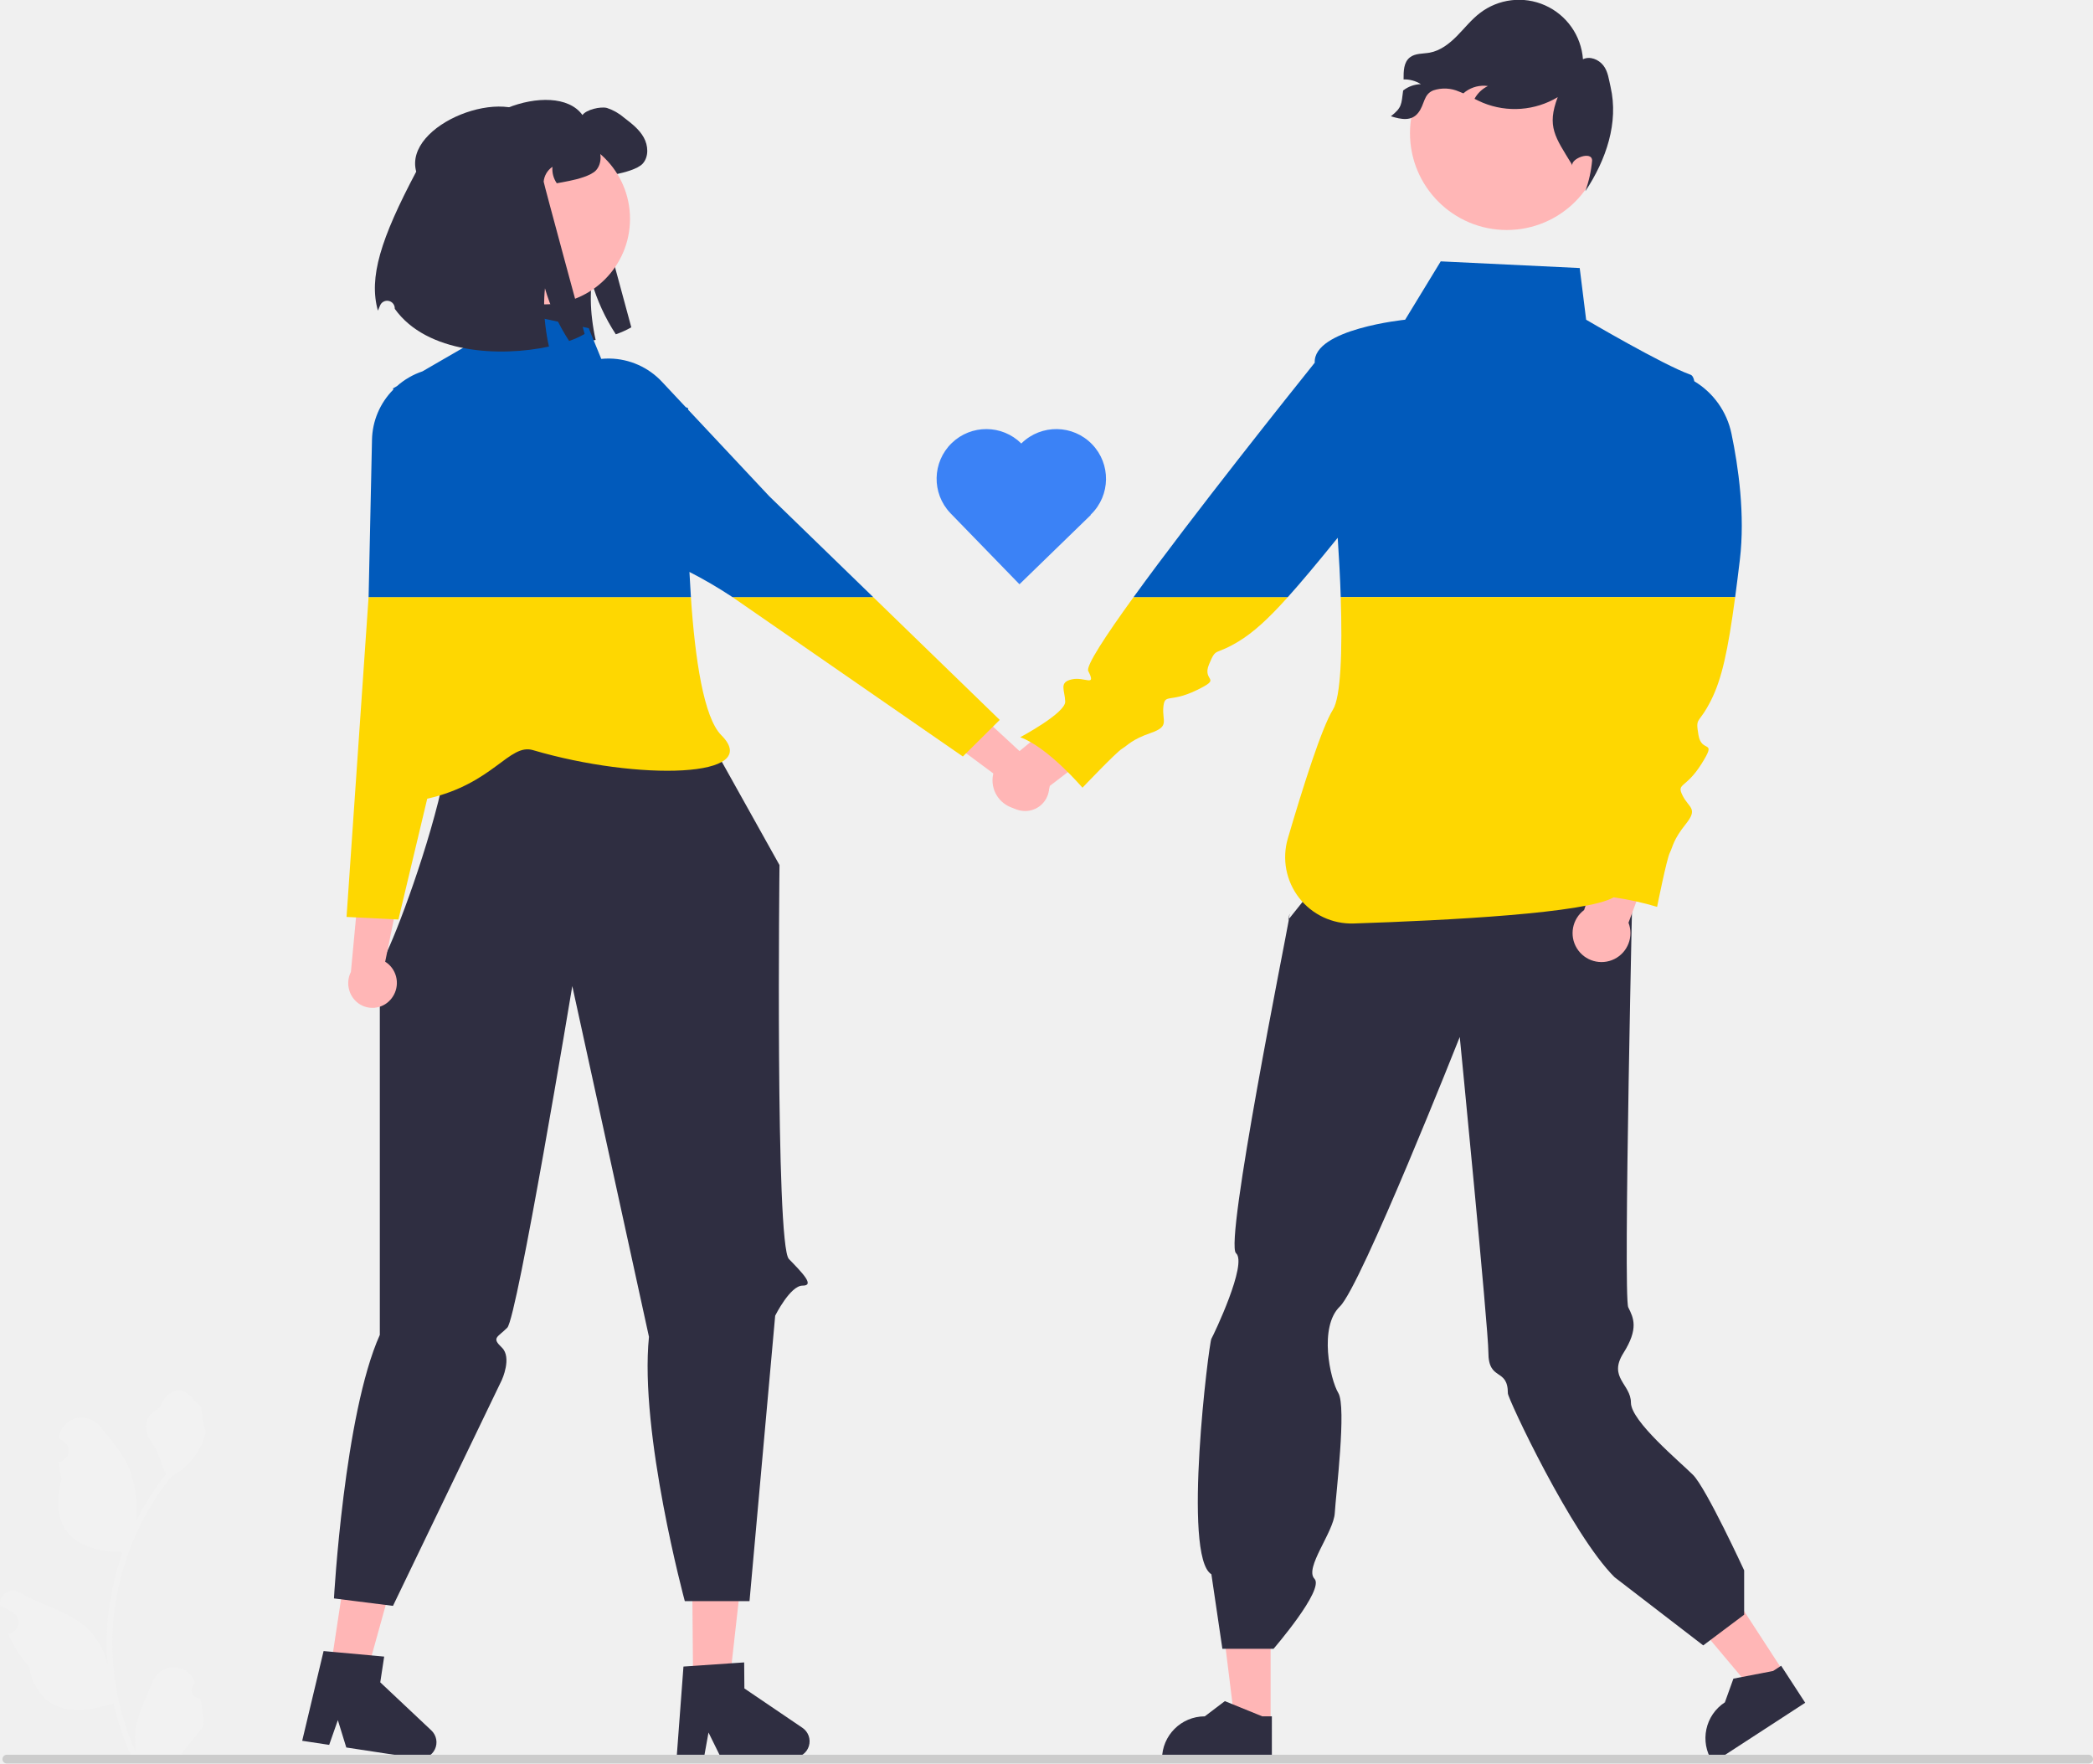
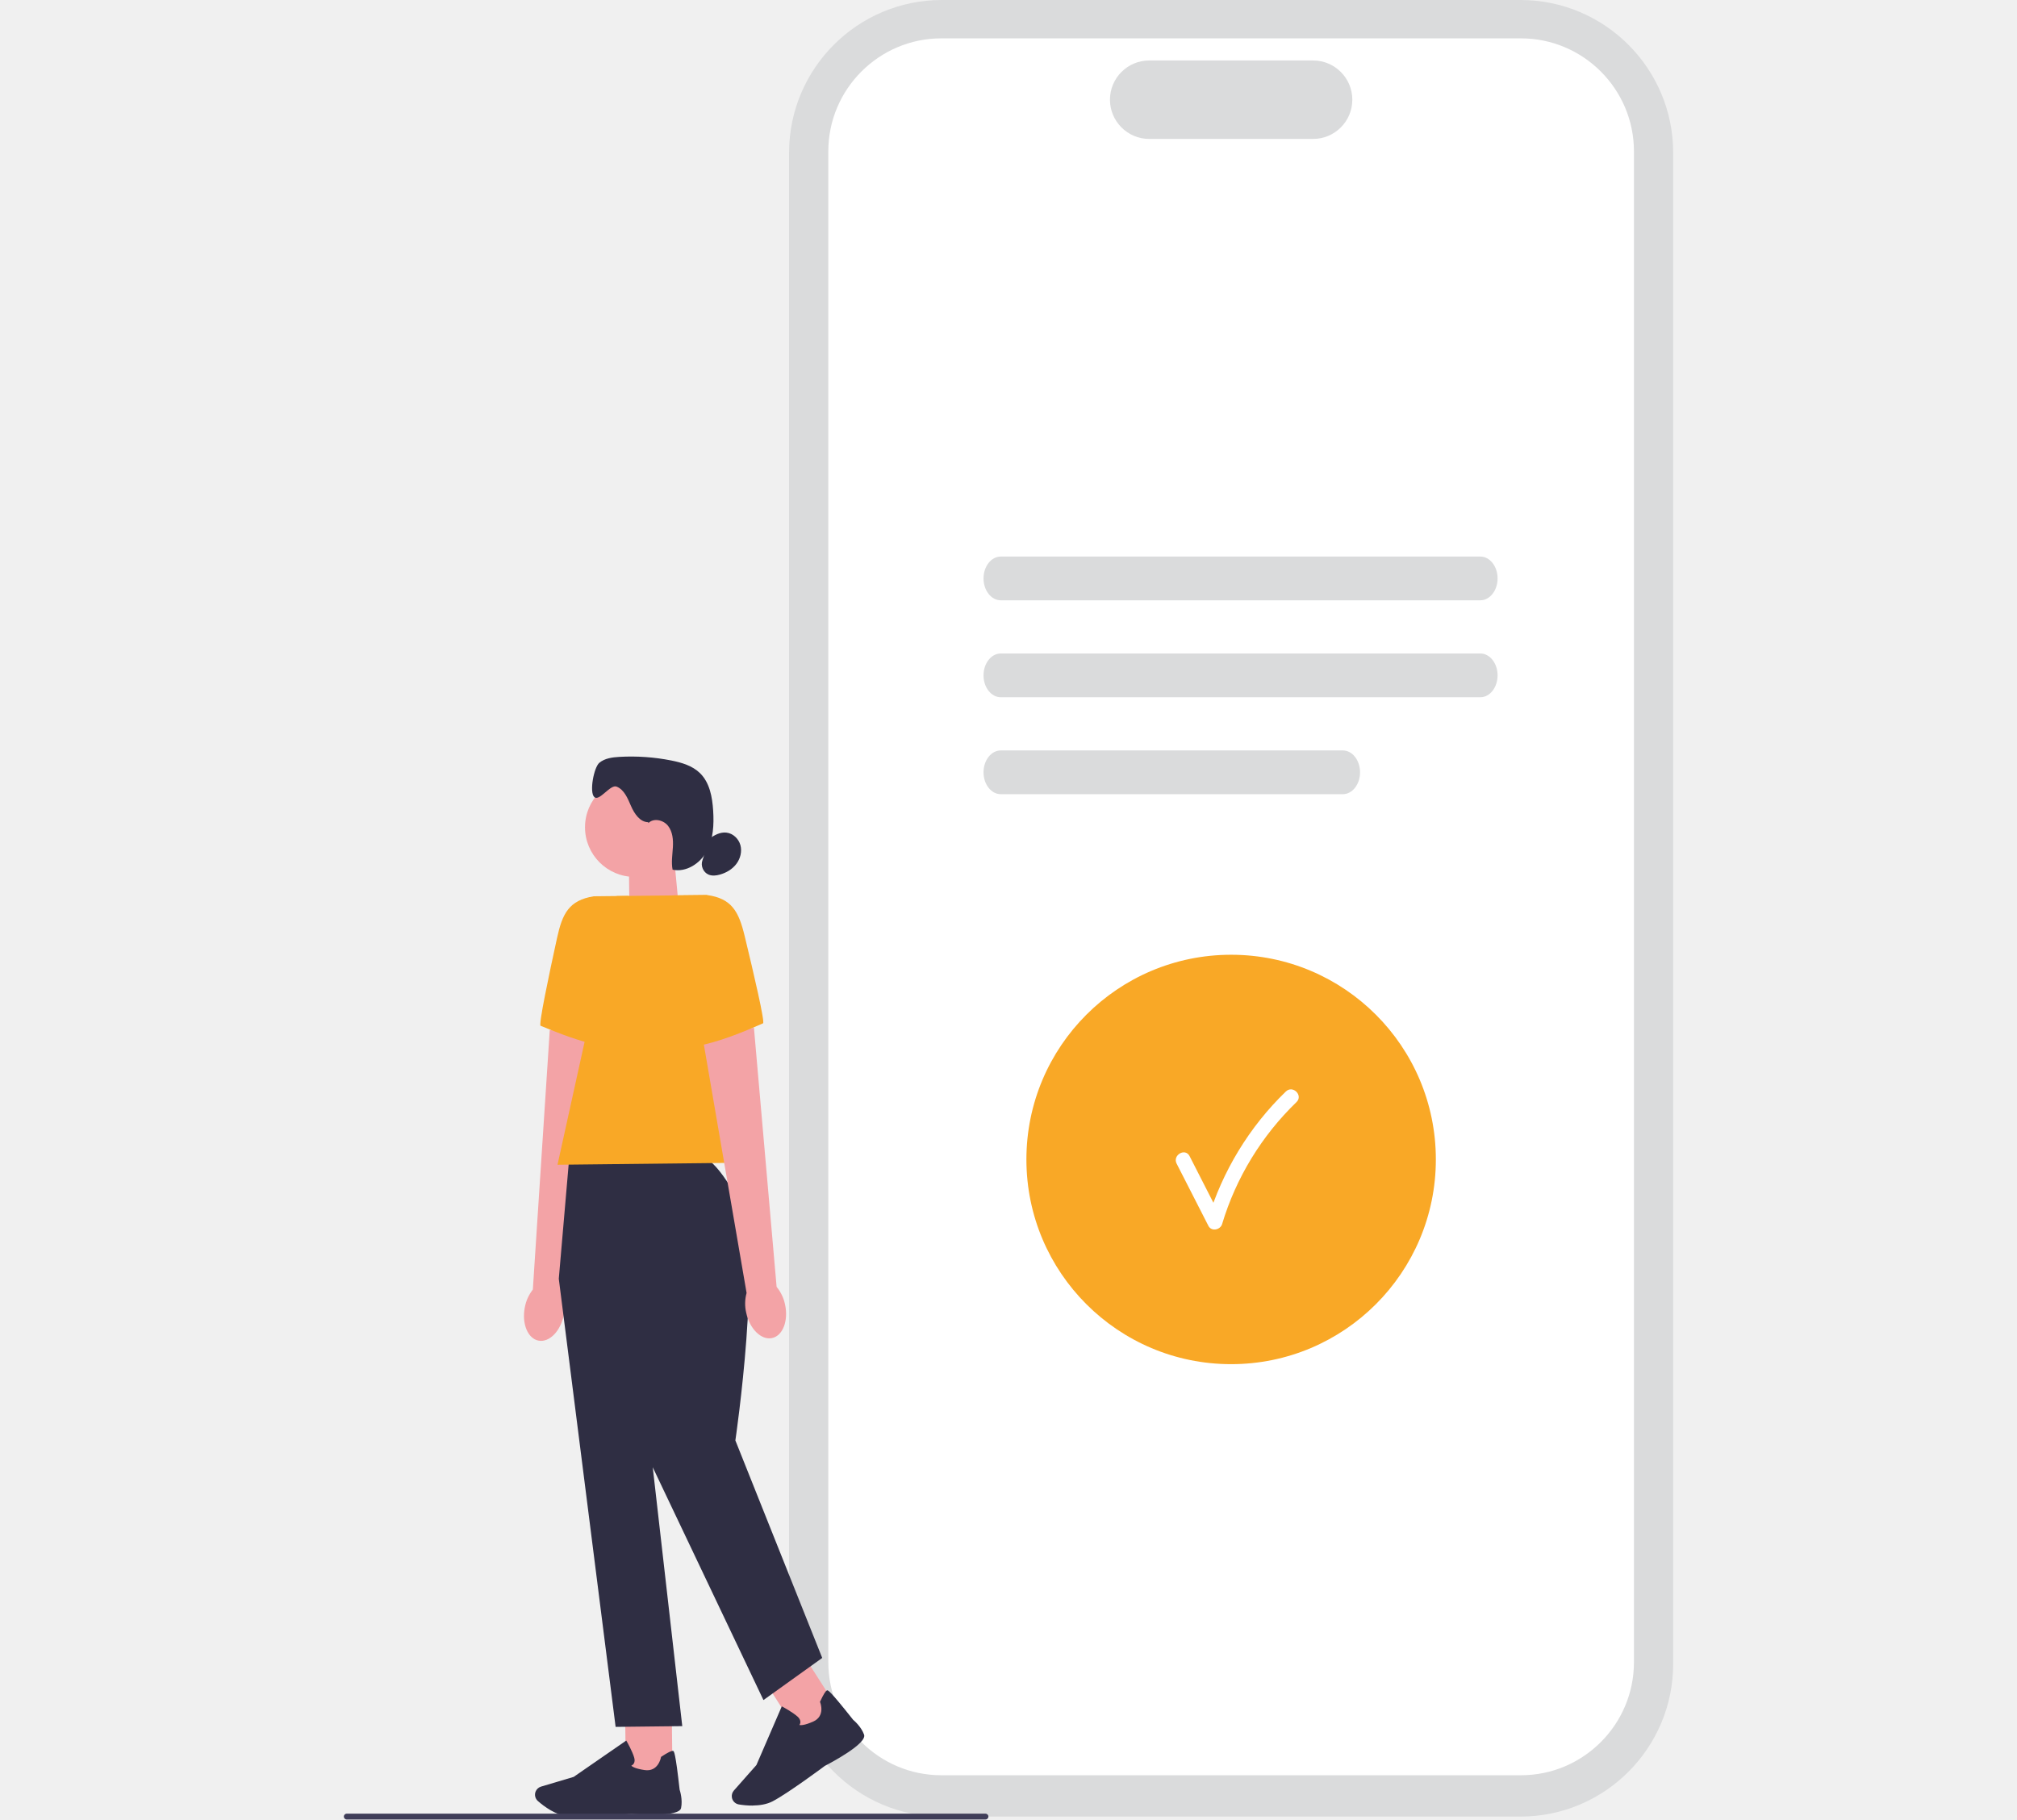
- <svg xmlns="http://www.w3.org/2000/svg" data-name="Layer 1" width="567.338" height="478.016" viewBox="0 0 567.338 478.016">
-   <path d="M441.806,255.712c-3.529-12.867,24.936-23.901,32.41-13.539,1.039-1.473,4.881-2.368,6.643-1.916a13.744,13.744,0,0,1,4.691,2.675c1.988,1.527,4.049,3.109,5.269,5.305,1.229,2.187,1.419,5.17-.235,7.068-1.311,1.509-5.179,2.485-7.149,2.883-1.374.28-2.531.506-3.525.669a6.739,6.739,0,0,1-1.175-4.456,5.47,5.47,0,0,0-2.386,4.013c-.027.334,11.108,41.304,11.108,41.304a24.287,24.287,0,0,1-4.203,1.889,52.848,52.848,0,0,1-6.553-14.28,45.762,45.762,0,0,0,.127,10.168,55.948,55.948,0,0,0,.958,5.631c-13.232,2.856-33.133,1.916-41.792-10.231l-.004-.151a2.067,2.067,0,0,0-3.993-.721c-.21.536-.403 1-.576,1.369C428.9,284.371,432.163,273.932,441.806,255.712Z" transform="translate(-316.3312 -210.9919)" fill="#2f2e41" />
-   <polygon points="187.875 456.283 197.734 456.2 202.098 417.287 187.548 417.41 187.875 456.283" fill="#ffb6b6" />
-   <path d="M533.853,679.343,518.108,668.663l-.059-7.055-3.386.227-10.496.724-2.573.171-1.868,24.935,7.396-.067,1.26-6.991,3.431,6.956,19.601-.164a4.408,4.408,0,0,0,2.439-8.055Z" transform="translate(-316.3312 -210.9919)" fill="#2f2e41" />
-   <polygon points="89.571 452.439 99.318 453.92 109.798 416.192 95.412 414.006 89.571 452.439" fill="#ffb6b6" />
-   <path d="M433.261,680.048l-13.853-13.042,1.06-6.975-3.379-.313-10.477-.95-2.568-.239-5.798,24.323,7.313,1.107,2.353-6.703,2.285,7.412,19.379,2.947a4.408,4.408,0,0,0,3.685-7.566Z" transform="translate(-316.3312 -210.9919)" fill="#2f2e41" />
-   <path d="M499.672,395.413l27.953,50.064s-1.166,102.965,2.549,106.784,7.078,7.244,3.715,7.213-7.434,8.153-7.434,8.153l-6.957,77.364h-17.543s-12.344-45.623-9.713-71.64l-20.782-95.077S456.528,568.188,453.837,570.879s-4.314,2.672-1.484,5.372,0,8.808,0,8.808l-29.498,61.221-16-2.018s2.774-49.979,12.433-71.435V471.432c-.728,8.693,33.303-79.296,12.493-72.691C438.365,396.651,499.672,395.413,499.672,395.413Z" transform="translate(-316.3312 -210.9919)" fill="#2f2e41" />
-   <path d="M422.318,481.805a6.821,6.821,0,0,0-.702-9.488,6.544,6.544,0,0,0-.876-.634l4.751-23.317-10.984-6.574-3.055,32.646a6.802,6.802,0,0,0,1.568,8.155,6.51,6.51,0,0,0,9.183-.651Q422.262,481.874,422.318,481.805Z" transform="translate(-316.3312 -210.9919)" fill="#ffb6b6" />
-   <path d="M593.233,430.754a6.821,6.821,0,0,1-5.816-7.529,6.543,6.543,0,0,1,.228-1.057l-19.113-14.177,3.782-12.229,24.082,22.251a6.802,6.802,0,0,1,4.281,7.116,6.51,6.51,0,0,1-7.268,5.651Q593.321,430.767,593.233,430.754Z" transform="translate(-316.3312 -210.9919)" fill="#ffb6b6" />
-   <circle cx="147.594" cy="59.322" r="23.183" fill="#ffb6b6" />
-   <path d="M437.826,245.399" transform="translate(-316.3312 -210.9919)" fill="#2f2e41" />
-   <polygon points="483.533 453.271 475.415 458.549 451.193 429.75 463.174 421.96 483.533 453.271" fill="#ffb6b6" />
-   <path d="M805.657,672.546,780.694,688.777l-.205-.316a11.59,11.59,0,0,1,3.398-16.034l.001-0,2.31-6.424,10.757-2.072,2.179-1.417Z" transform="translate(-316.3312 -210.9919)" fill="#2f2e41" />
-   <polygon points="344.417 467.102 334.734 467.101 330.128 429.753 344.419 429.754 344.417 467.102" fill="#ffb6b6" />
-   <path d="M661.089,688.195l-29.776-.001v-.377a11.59,11.59,0,0,1,11.59-11.589h.001l5.439-4.126,10.148,4.127,2.599 0Z" transform="translate(-316.3312 -210.9919)" fill="#2f2e41" />
-   <path d="M760.974,447.632l-86.829,1.909-8.607,10.758s.744-3.793.082.373-17.414,87.23-14.247,90.016-6.004,22.02-6.678,23.193-7.933,59.07,0,63.831l2.98,20.209h13.866s13.891-16.075,11.095-18.989,5.2-12.604,5.505-17.8,3.225-28.764.963-32.542-5.319-17.96.418-23.458,32.498-73.057,32.498-73.057,7.776,79.202,7.758,85.421c-.024,8.088,5.287,4.085,5.287,11.185,0,1.434,17.294,38.303,28.916,49.827l24.035,18.488,11.093-8.32v-12.018s-10.28-22.298-13.866-25.884-16.827-14.563-16.827-19.584-6.233-6.77-2.041-13.426,2.758-9.525,1.324-12.394,1.286-120.415,1.286-120.415Z" transform="translate(-316.3312 -210.9919)" fill="#2f2e41" />
-   <circle cx="408.437" cy="36.107" r="26.238" fill="#ffb6b6" />
-   <path d="M745.729,457.66l7.386-22.233,13.289,2.447-8.645,23.228a7.843,7.843,0,1,1-12.03-3.442Z" transform="translate(-316.3312 -210.9919)" fill="#ffb6b6" />
-   <path d="M592.555,414.694l18.096-14.878,9.942,9.152L600.901,424.017a7.843,7.843,0,1,1-8.346-9.323Z" transform="translate(-316.3312 -210.9919)" fill="#ffb6b6" />
-   <path d="M693.353,242.509c2.829.878,5.556,1.396,7.395-.924s1.359-4.973,4.095-6.092a9.679,9.679,0,0,1,6.989.324c.398.148.786.314,1.165.481.213-.185.425-.36.656-.527a8.337,8.337,0,0,1,6-1.461,8.18,8.18,0,0,0-3.633,3.467c.758.379,1.525.758,2.302,1.082a22.697,22.697,0,0,0,20.254-1.535c-3.032,7.987-.675,10.834,3.772,18.128l.176.425c-.444-1.913,5.371-4.123,5.371-1.35a33.125,33.125,0,0,1-1.849,8.32c5.704-8.588,9.069-18.636,6.859-28.278-.471-2.024-.684-4.197-1.969-5.842-1.285-1.636-3.651-2.598-5.519-1.673a17.396,17.396,0,0,0-27.992-12.48c-2.311,1.784-4.132,4.123-6.194,6.203s-4.502,3.975-7.386,4.493c-1.83.324-3.892.129-5.352,1.285-1.692,1.34-1.71,3.698-1.701,5.963a8.327,8.327,0,0,1,4.687,1.285,8.148,8.148,0,0,0-4.733,1.664.508.508,0,0,0-.074.055C696.172,239.328,696.375,240.133,693.353,242.509Z" transform="translate(-316.3312 -210.9919)" fill="#2f2e41" />
-   <path d="M370.59,671.321a2.269,2.269,0,0,1-1.645-3.933l.155-.618q-.031-.074-.062-.148a6.094,6.094,0,0,0-11.241.042c-1.839,4.428-4.179,8.864-4.756,13.546a18.029,18.029,0,0,0,.316,6.2,72.281,72.281,0,0,1-6.575-30.021,69.764,69.764,0,0,1,.433-7.783q.358-3.178.995-6.31a73.119,73.119,0,0,1,14.5-30.99,19.459,19.459,0,0,0,8.093-8.397,14.843,14.843,0,0,0,1.35-4.056c-.394.052-1.486-5.949-1.188-6.317-.549-.833-1.532-1.247-2.131-2.06-2.982-4.043-7.091-3.337-9.236,2.157-4.582,2.313-4.627,6.148-1.815,9.837,1.789,2.347,2.035,5.522,3.604,8.035-.162.207-.329.407-.491.614a73.591,73.591,0,0,0-7.681,12.169,30.592,30.592,0,0,0-1.826-14.21c-1.748-4.217-5.025-7.769-7.91-11.415a6.279,6.279,0,0,0-11.184,3.083q-.009.081-.017.161.643.363,1.259.77a3.078,3.078,0,0,1-1.241,5.602l-.063.01a30.626,30.626,0,0,0,.807,4.579c-3.702,14.316,4.29,19.53,15.701,19.764.252.129.497.258.749.381a75.115,75.115,0,0,0-4.043,19.028,71.243,71.243,0,0,0,.052,11.503l-.019-.136a18.826,18.826,0,0,0-6.427-10.87c-4.946-4.063-11.933-5.559-17.268-8.824a3.533,3.533,0,0,0-5.411,3.437l.022.143a20.677,20.677,0,0,1,2.319,1.117q.643.363,1.259.77a3.078,3.078,0,0,1-1.241,5.602l-.063.01c-.045.006-.084.013-.129.019a30.654,30.654,0,0,0,5.639,8.829c2.315,12.497,12.256,13.683,22.89,10.044h.006a75.093,75.093,0,0,0,5.044,14.726h18.02c.065-.2.123-.407.181-.607a20.474,20.474,0,0,1-4.986-.297c1.337-1.641,2.674-3.294,4.011-4.935a1.121,1.121,0,0,0,.084-.097c.678-.84,1.363-1.673,2.041-2.512l0-.001a29.99,29.99,0,0,0-.879-7.64Z" transform="translate(-316.3312 -210.9919)" fill="#f2f2f2" />
-   <path d="M316.999,687.818a1.186,1.186,0,0,0,1.19,1.19h564.29a1.19,1.19,0,1,0,0-2.38h-564.29A1.187,1.187,0,0,0,316.999,687.818Z" transform="translate(-316.3312 -210.9919)" fill="#ccc" />
-   <path d="M503.213,366.022c.111,2.279.242,4.56.394,6.82h11.261l-.161-.111A121.192,121.192,0,0,0,503.213,366.022Z" transform="translate(-316.3312 -210.9919)" fill="none" />
-   <path d="M410.267,459.537l14.065.698,7.806-32.744c17.946-4.035,22.203-15.069,28.655-13.17,28.622,8.426,62.638,7.533,51.062-4.042-4.746-4.746-7.11-20.5-8.248-37.437h-87.366Z" transform="translate(-316.3312 -210.9919)" fill="#fed701" />
-   <polygon points="198.537 161.851 260.993 205.057 270.992 195.141 236.689 161.851 198.537 161.851" fill="#fed701" />
-   <path d="M524.86,345.514,502.855,322.038c.007-.246.012-.386.012-.386l-.671-.317-6.401-6.829a19.867,19.867,0,0,0-14.211-6.326,20.389,20.389,0,0,0-2.273.092l-3.397-8.322-28.416-6.028-5.642,11.357-11.017,6.378a19.901,19.901,0,0,0-6.907,3.999l-1.076.623.08.327a19.838,19.838,0,0,0-5.77,13.604l-.914,42.49-.01.142h87.366c-.152-2.26-.283-4.541-.394-6.82a121.192,121.192,0,0,1,11.495,6.709l.161.111h38.152Z" transform="translate(-316.3312 -210.9919)" fill="#015abb" />
-   <path d="M611.318,392.877c2.271,4.488-.919,1.46-4.488,2.271-3.569.811-1.839,2.92-1.758,6.029s-12.194,9.652-12.194,9.652c7.489,2.677,16.87,13.681,16.87,13.681s9.085-9.571,10.734-10.571c1.649-1,2.569-2.46,7.787-4.272,5.218-1.811,3.028-3.19,3.407-7.029.379-3.839,1.649-1,8.976-4.542s1.379-2.19,3.407-7.029c2.028-4.84,1.379-2.19,7.976-6.191,3.965-2.405,7.904-5.937,13.384-12.033H623.607C615.895,383.496,610.644,391.544,611.318,392.877Z" transform="translate(-316.3312 -210.9919)" fill="#fed701" />
-   <path d="M787.938,362.778c1.465-12.211-.388-25.251-2.272-34.267a21.716,21.716,0,0,0-10.058-14.167c-.191-.979-.531-1.606-1.052-1.791-7.458-2.651-28.277-14.899-28.277-14.899l-1.745-14.006L706.86,281.837l-9.64,15.816s-24.972,2.51-24.509,11.652c-6.048,7.543-32.968,41.249-49.104,63.538h41.813c3.637-4.046,7.953-9.219,13.41-15.949.037-.046.072-.093.109-.139.367,5.456.649,10.914.817,16.088H786.67C787.076,369.808,787.494,366.474,787.938,362.778Z" transform="translate(-316.3312 -210.9919)" fill="#015abb" />
-   <path d="M786.67,372.843H679.756c.477,14.703.022,27.101-2.118,30.515-3.004,4.792-8.089,20.829-12.222,34.91a17.995,17.995,0,0,0,17.859,23.046c25.642-.845,63.164-2.802,70.477-7.093a81.014,81.014,0,0,1,11.758,2.584s2.588-12.94,3.45-14.665c.863-1.725.863-3.45,4.313-7.764,3.451-4.313.863-4.313-.863-7.764-1.725-3.45.863-1.725,5.176-8.626,4.313-6.901,0-2.588-.863-7.764-.863-5.176,0-2.588,3.451-9.489C783.033,395.016,784.708,387.513,786.67,372.843Z" transform="translate(-316.3312 -210.9919)" fill="#fed701" />
-   <path d="M429.153,257.519c-3.529-12.867,24.936-23.901,32.41-13.539,1.039-1.473,4.881-2.368,6.643-1.916a13.744,13.744,0,0,1,4.691,2.675c1.988,1.527,4.049,3.109,5.269,5.305,1.229,2.187,1.419,5.17-.235,7.068-1.311,1.509-5.179,2.485-7.149,2.883-1.374.28-2.531.506-3.525.669a6.739,6.739,0,0,1-1.175-4.456,5.47,5.47,0,0,0-2.386,4.013c-.027.334,11.108,41.304,11.108,41.304a24.287,24.287,0,0,1-4.203,1.889,52.848,52.848,0,0,1-6.553-14.28,45.762,45.762,0,0,0,.127,10.168,55.95,55.95,0,0,0,.958,5.631c-13.232,2.856-33.133,1.916-41.792-10.231l-.004-.151a2.067,2.067,0,0,0-3.993-.721c-.21.536-.403 1-.576,1.369C416.247,286.179,419.51,275.74,429.153,257.519Z" transform="translate(-316.3312 -210.9919)" fill="#2f2e41" />
-   <path d="M593.272,331.109l0,0c-.034.033-.065.067-.098.1a13.472,13.472,0,0,0-18.874-.102l0,0a13.472,13.472,0,0,0-.401,18.921l-.003.003.126.13,0,0,18.649,19.202L612.003,350.587l-.054-.055c.032-.031.066-.06.099-.091l0,0a13.474,13.474,0,0,0,.278-19.054l0,0A13.474,13.474,0,0,0,593.272,331.109Z" transform="translate(-316.3312 -210.9919)" fill="#3b82f6" />
+ <svg xmlns="http://www.w3.org/2000/svg" width="443.57" height="400.17" viewBox="0 0 443.57 607.17">
+   <g>
+     <path d="m392.63,606.19h-193.12c-28.09,0-50.94-22.85-50.94-50.94V50.94c0-28.09,22.85-50.94,50.94-50.94h193.12c28.09,0,50.94,22.85,50.94,50.94v504.31c0,28.09-22.85,50.94-50.94,50.94Z" fill="#dadbdc" />
+     <path d="m392.77,592.4h-193.4c-20.79,0-37.71-16.92-37.71-37.71V50.51c0-20.79,16.92-37.71,37.71-37.71h193.4c20.79,0,37.71,16.92,37.71,37.71v504.18c0,20.79-16.92,37.71-37.71,37.71Z" fill="#fff" />
+     <path d="m323.42,46.36h-54.69c-7.22,0-13.09-5.87-13.09-13.09s5.87-13.09,13.09-13.09h54.69c7.22,0,13.09,5.87,13.09,13.09s-5.87,13.09-13.09,13.09Z" fill="#dadbdc" />
+   </g>
+   <g>
+     <path d="m379.23,200.32h-160.03c-3.17,0-5.75-3.28-5.75-7.3s2.58-7.3,5.75-7.3h160.03c3.17,0,5.75,3.28,5.75,7.3s-2.58,7.3-5.75,7.3Z" fill="#dadbdc" />
+     <path d="m379.23,232.67h-160.03c-3.17,0-5.75-3.28-5.75-7.3s2.58-7.3,5.75-7.3h160.03c3.17,0,5.75,3.28,5.75,7.3s-2.58,7.3-5.75,7.3Z" fill="#dadbdc" />
+     <path d="m333.34,265.02h-114.14c-3.17,0-5.75-3.28-5.75-7.3s2.58-7.3,5.75-7.3h114.14c3.17,0,5.75,3.28,5.75,7.3s-2.58,7.3-5.75,7.3Z" fill="#dadbdc" />
+   </g>
+   <g>
+     <circle cx="296.07" cy="386.91" r="68.31" fill="#f9a826" />
+     <path d="m277.9,388.33c3.53,6.91,7.06,13.83,10.59,20.74,1.01,1.99,3.98,1.36,4.57-.6,4.63-15.44,13.23-29.51,24.82-40.7,2.32-2.24-1.22-5.77-3.54-3.54-12.2,11.78-21.23,26.67-26.11,42.91l4.57-.6c-3.53-6.91-7.06-13.83-10.59-20.74-1.46-2.87-5.78-.34-4.32,2.52h.01Z" fill="#fff" />
+   </g>
+   <g>
+     <polygon points="111.92 304.28 95.36 309.93 95.1 286.02 110.17 285.85 111.92 304.28" fill="#f3a3a6" />
+     <circle cx="97.04" cy="276.06" r="16.56" fill="#f3a3a6" />
+     <path d="m101.57,274.37c-2.77-.05-4.62-2.83-5.73-5.38-1.11-2.54-2.25-5.47-4.82-6.5-2.11-.84-5.75,5.03-7.43,3.5-1.75-1.6-.15-9.94,1.67-11.45s4.33-1.83,6.69-1.97c5.77-.33,11.57.07,17.24,1.19,3.5.69,7.12,1.75,9.67,4.25,3.23,3.17,4.1,8,4.38,12.52.29,4.62.07,9.47-2.13,13.55-2.21,4.07-6.88,7.11-11.41,6.13-.48-2.45-.05-4.97.1-7.47.15-2.49-.07-5.18-1.61-7.15s-4.8-2.72-6.55-.94" fill="#2f2e43" />
+     <path d="m122,279.88c1.64-1.23,3.61-2.27,5.65-2.04,2.21.24,4.09,2.04,4.68,4.18s-.02,4.51-1.36,6.28-3.35,2.95-5.49,3.55c-1.24.35-2.59.5-3.78,0-1.75-.73-2.71-2.94-2.05-4.72" fill="#2f2e43" />
+     <g>
+       <path id="uuid-334169b2-d322-42da-b25f-a4a8dc7931c2-269" d="m60.38,436.33c-1.04,5.45,1.03,10.4,4.64,11.05,3.6.65,7.37-3.25,8.41-8.7.45-2.17.35-4.42-.29-6.55l12.74-85.41-17.16-3.03-5.65,86.63c-1.38,1.77-2.31,3.83-2.69,6.02h0Z" fill="#f3a3a6" />
+       <path d="m95.06,298.96l-11.69.13c-8.25,1.34-10.45,5.78-12.23,13.94-2.73,12.45-6.21,29.04-5.48,29.27,1.17.38,21.17,9.52,31.29,7.26l-1.89-50.6Z" fill="#f9a826" />
+     </g>
+     <rect x="93.98" y="570.5" width="15.56" height="22.07" transform="translate(-6.49 1.17) rotate(-.64)" fill="#f3a3a6" />
+     <path d="m79.06,606.19c-1.64.02-3.09,0-4.19-.09-4.14-.33-8.11-3.34-10.12-5.1-.9-.79-1.2-2.07-.75-3.17h0c.32-.79.98-1.39,1.8-1.64l10.89-3.24,17.55-12.13.2.35c.08.13,1.85,3.24,2.45,5.35.23.8.18,1.47-.15,1.99-.23.36-.55.57-.81.7.32.33,1.33,1,4.43,1.46,4.51.67,5.42-4.02,5.45-4.22l.03-.16.13-.09c2.13-1.41,3.44-2.05,3.9-1.92.29.08.76.22,2.18,12.94.13.4,1.06,3.32.48,6.13-.63,3.06-13.96,2.15-16.62,1.94-.08.01-10.04.83-16.87.9h.02Z" fill="#2f2e43" />
+     <rect x="145.12" y="555" width="15.56" height="22.07" transform="translate(-280.8 171.48) rotate(-32.59)" fill="#f3a3a6" />
+     <path d="m136.51,602.52c-1.83.02-3.51-.18-4.71-.38-1.18-.2-2.11-1.12-2.31-2.3h0c-.15-.85.1-1.7.66-2.34l7.52-8.51,8.47-19.58.36.19c.13.07,3.28,1.77,4.91,3.24.62.56.93,1.15.93,1.77,0,.43-.16.78-.32,1.02.45.11,1.66.14,4.53-1.11,4.18-1.82,2.47-6.28,2.39-6.46l-.06-.15.07-.14c1.06-2.32,1.84-3.56,2.29-3.7.29-.08.76-.22,8.7,9.82.32.27,2.66,2.25,3.65,4.94,1.08,2.93-10.7,9.21-13.08,10.44-.07.06-12.38,9.21-17.44,11.83-2.01,1.04-4.4,1.38-6.58,1.4l.02.02Z" fill="#2f2e43" />
+     <path d="m118.79,385.68l-43.56.48-3.5,40.56,18.96,149.54,22.24-.25-9.85-86.38,36.94,77.68,19.61-14.06-28.98-72.58s9.36-63.61,1.28-79.34-13.13-15.67-13.13-15.67v.02Z" fill="#2f2e43" />
+     <polygon points="140.48 387.91 71.3 388.68 91.06 299.01 121.21 298.67 140.48 387.91" fill="#f9a826" />
+     <path id="uuid-9df903d1-1d84-4918-8ddd-e6aaf747ef0f-270" d="m147.24,435.37c1.16,5.43-.8,10.42-4.39,11.15-3.59.73-7.44-3.08-8.6-8.51-.5-2.16-.45-4.41.14-6.56l-14.64-85.11,17.09-3.41,7.57,86.49c1.42,1.74,2.39,3.78,2.83,5.96h0Z" fill="#f3a3a6" />
+     <path d="m109.52,298.8l11.69-.13c8.28,1.16,10.57,5.55,12.54,13.67,3,12.39,6.85,28.89,6.13,29.14-1.17.4-20.95,9.98-31.12,7.95l.77-50.63h-.01Z" fill="#f9a826" />
+   </g>
+   <path d="m215.08,606.19c0,.54-.44.98-.98.98H.98c-.54,0-.98-.44-.98-.98s.44-.98.98-.98h213.12c.54,0,.98.44.98.98h0Z" fill="#3f3d58" />
</svg>
